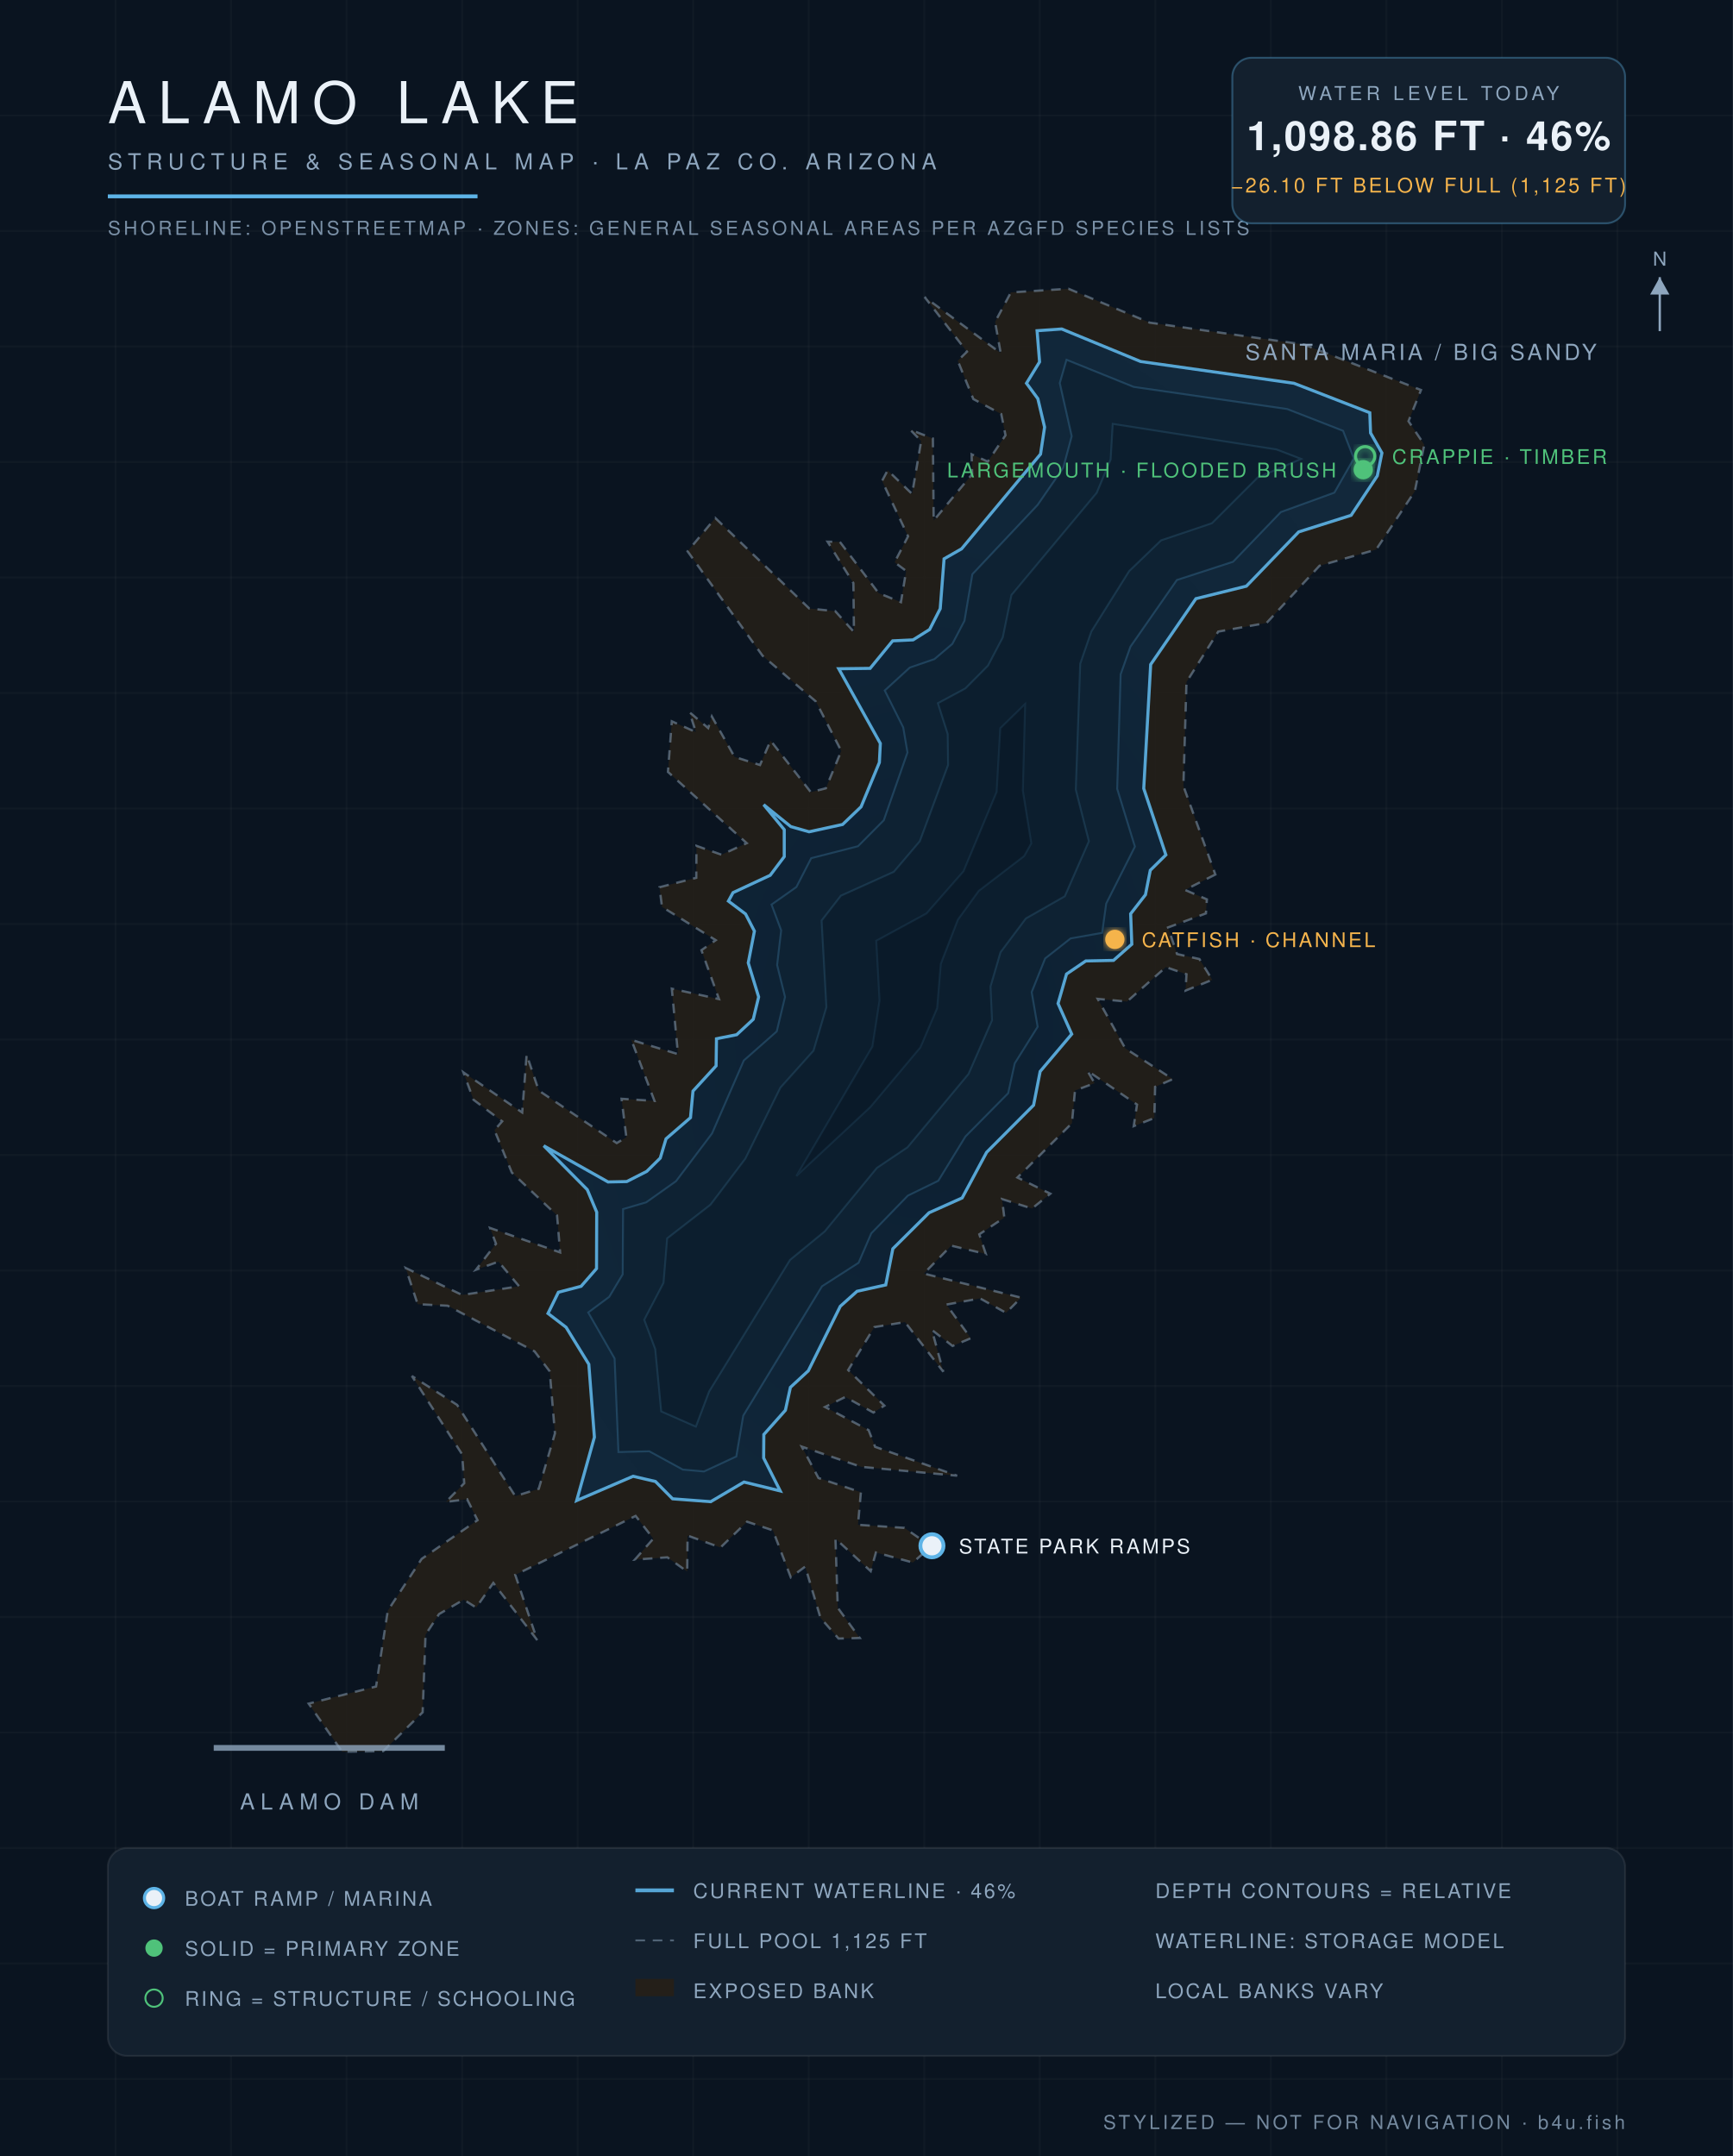
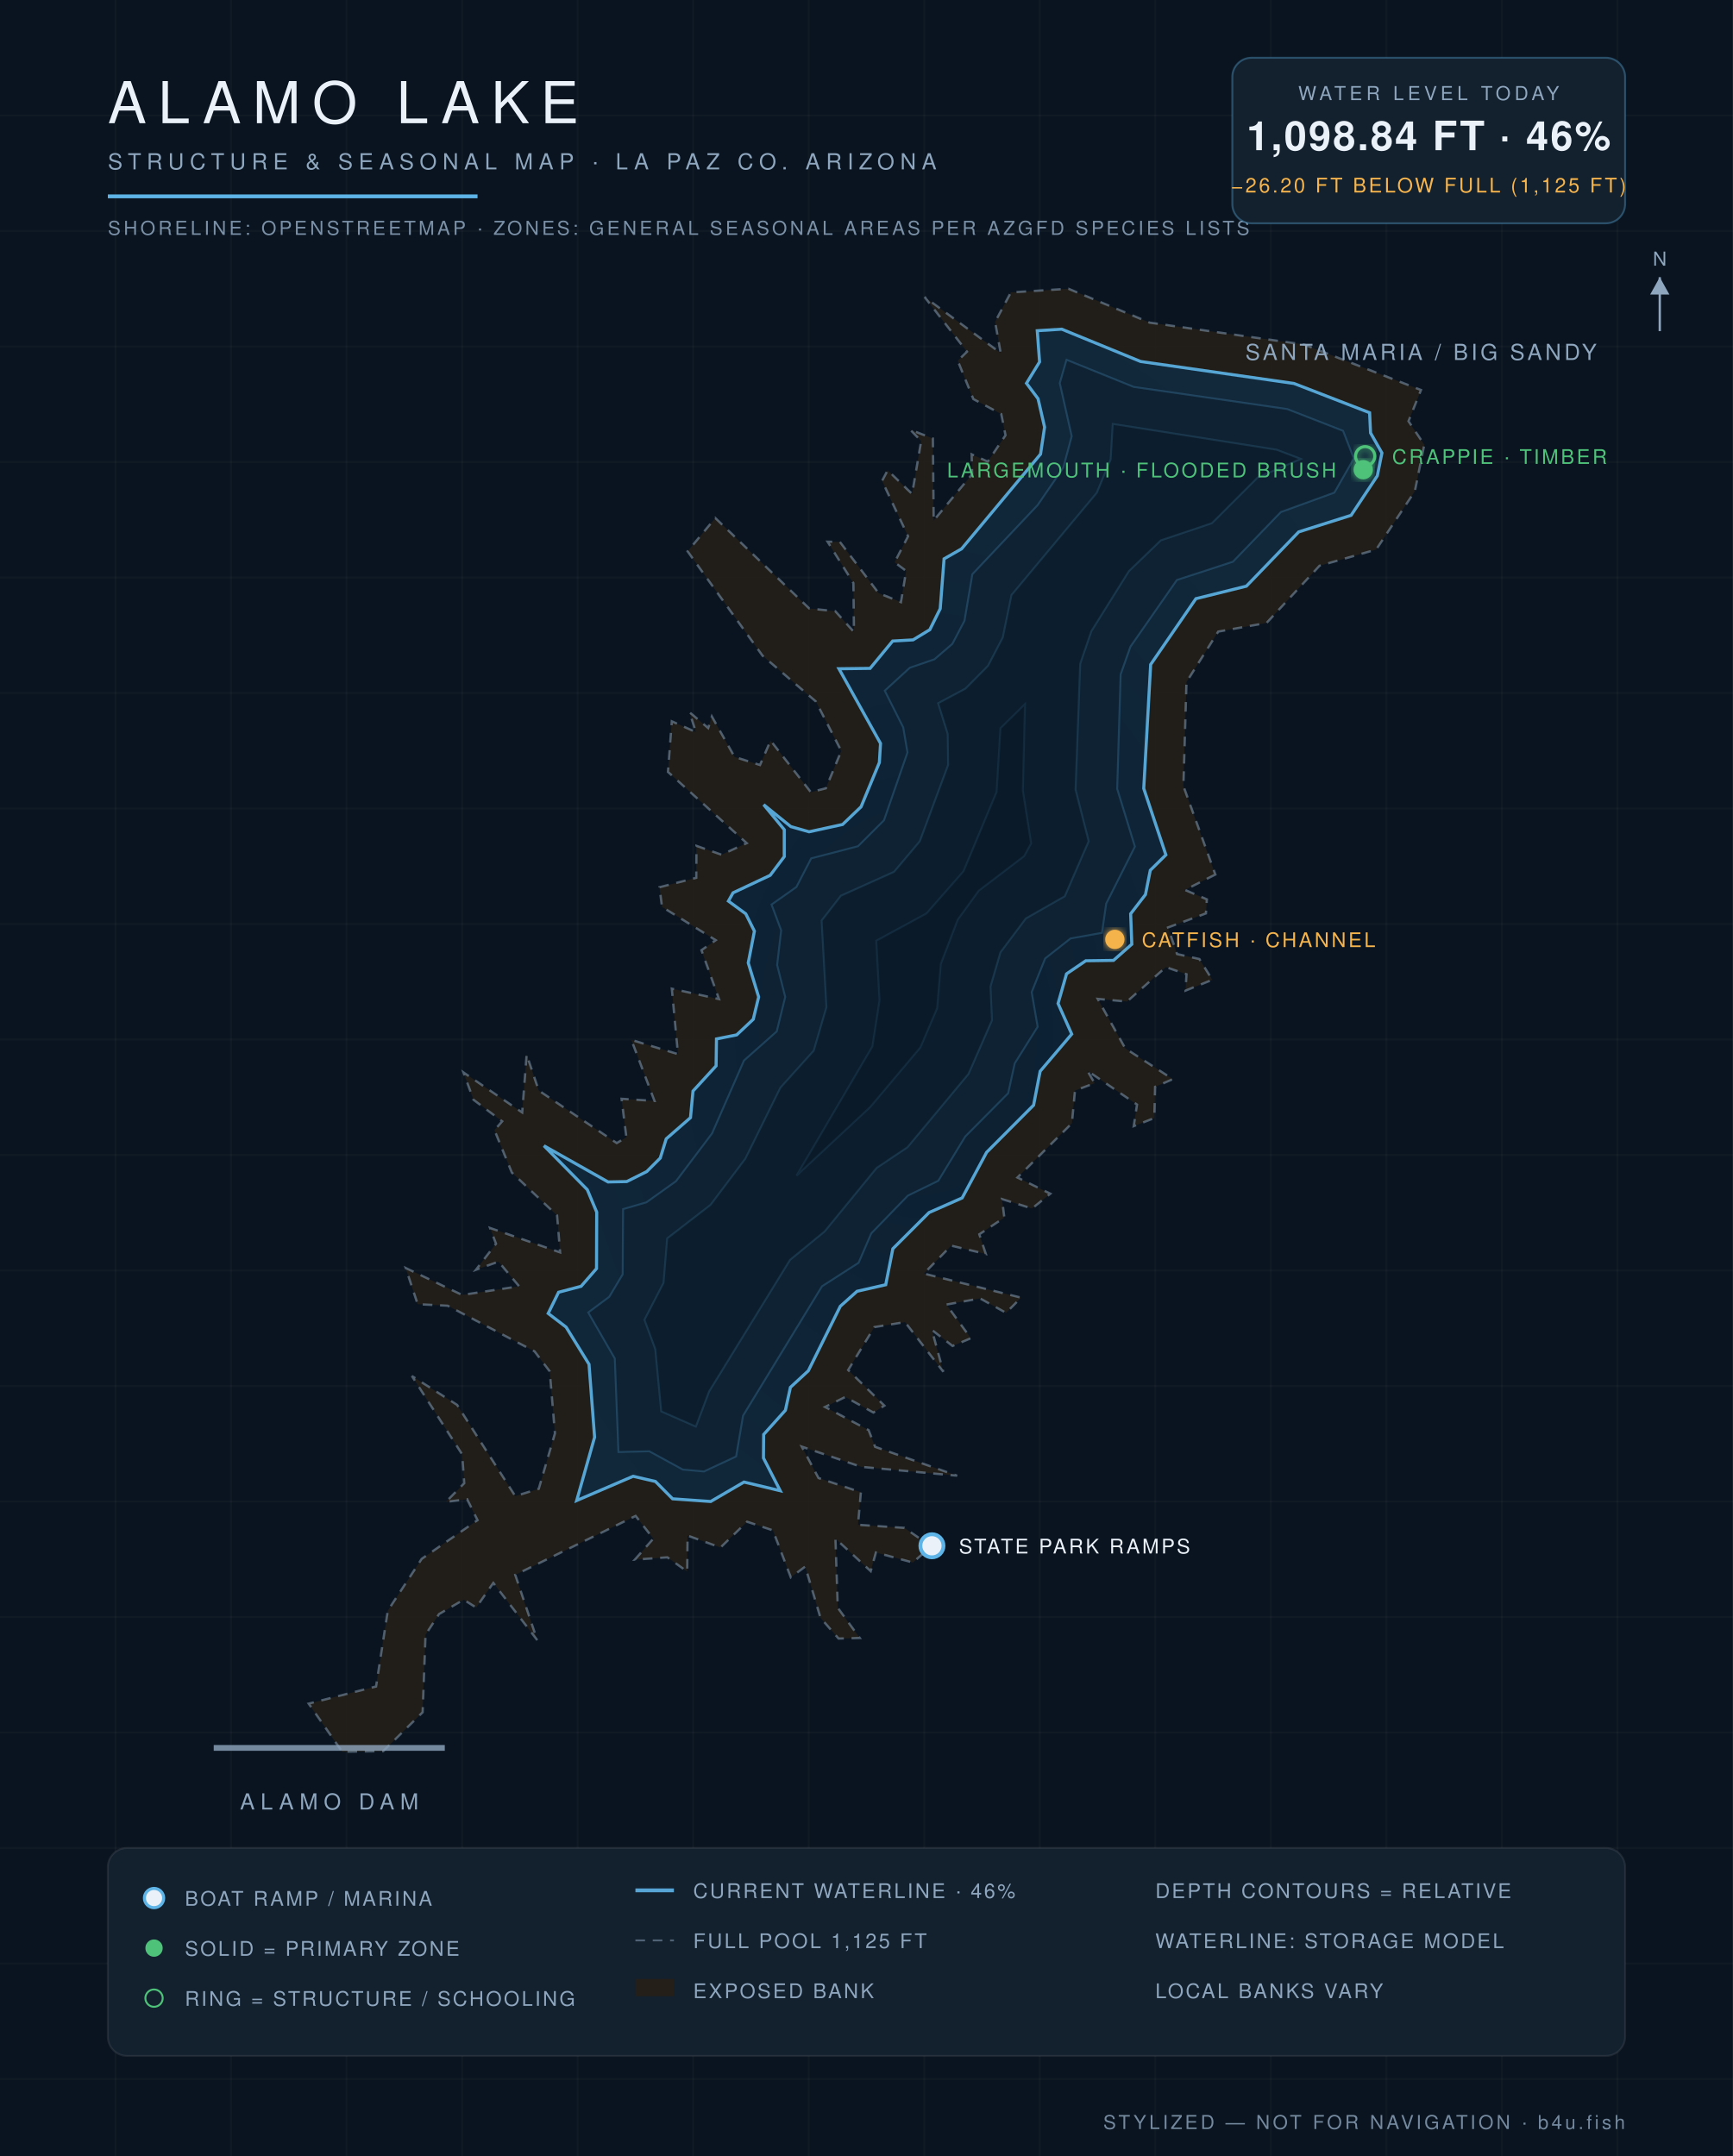
<svg xmlns="http://www.w3.org/2000/svg" viewBox="0 0 900 1120" font-family="Helvetica,Arial,sans-serif">
  <defs>
    <radialGradient id="wg" cx="45%" cy="60%" r="80%">
      <stop offset="0%" stop-color="#0c1f31" />
      <stop offset="55%" stop-color="#102639" />
      <stop offset="100%" stop-color="#13293c" />
    </radialGradient>
    <filter id="glow">
      <feGaussianBlur stdDeviation="2.2" result="b" />
      <feMerge>
        <feMergeNode in="b" />
        <feMergeNode in="SourceGraphic" />
      </feMerge>
    </filter>
  </defs>
  <rect width="900" height="1120" fill="#0a1420" />
  <g stroke="#ffffff" stroke-opacity="0.025">
    <line x1="60" y1="0" x2="60" y2="1120" />
    <line x1="120" y1="0" x2="120" y2="1120" />
    <line x1="180" y1="0" x2="180" y2="1120" />
    <line x1="240" y1="0" x2="240" y2="1120" />
    <line x1="300" y1="0" x2="300" y2="1120" />
    <line x1="360" y1="0" x2="360" y2="1120" />
    <line x1="420" y1="0" x2="420" y2="1120" />
    <line x1="480" y1="0" x2="480" y2="1120" />
    <line x1="540" y1="0" x2="540" y2="1120" />
    <line x1="600" y1="0" x2="600" y2="1120" />
    <line x1="660" y1="0" x2="660" y2="1120" />
    <line x1="720" y1="0" x2="720" y2="1120" />
    <line x1="780" y1="0" x2="780" y2="1120" />
    <line x1="840" y1="0" x2="840" y2="1120" />
    <line x1="0" y1="60" x2="900" y2="60" />
    <line x1="0" y1="120" x2="900" y2="120" />
    <line x1="0" y1="180" x2="900" y2="180" />
    <line x1="0" y1="240" x2="900" y2="240" />
    <line x1="0" y1="300" x2="900" y2="300" />
    <line x1="0" y1="360" x2="900" y2="360" />
    <line x1="0" y1="420" x2="900" y2="420" />
    <line x1="0" y1="480" x2="900" y2="480" />
    <line x1="0" y1="540" x2="900" y2="540" />
    <line x1="0" y1="600" x2="900" y2="600" />
    <line x1="0" y1="660" x2="900" y2="660" />
    <line x1="0" y1="720" x2="900" y2="720" />
    <line x1="0" y1="780" x2="900" y2="780" />
    <line x1="0" y1="840" x2="900" y2="840" />
    <line x1="0" y1="900" x2="900" y2="900" />
    <line x1="0" y1="960" x2="900" y2="960" />
    <line x1="0" y1="1020" x2="900" y2="1020" />
    <line x1="0" y1="1080" x2="900" y2="1080" />
  </g>
  <path d="M 631.2,454.3 L 615.4,462.3 L 626.8,467.2 L 626.3,474.5 L 606.6,481.8 L 611.3,495.6 L 622.9,498.2 L 629.6,509.0 L 615.7,514.6 L 616.2,506.1 L 605.5,502.4 L 585.3,520.3 L 570.1,518.9 L 584.4,544.6 L 609.1,560.6 L 599.9,564.6 L 599.5,580.8 L 588.8,585.0 L 590.5,573.8 L 564.7,556.2 L 568.5,562.7 L 558.3,566.5 L 556.7,583.5 L 528.4,611.7 L 545.5,620.1 L 536.0,627.8 L 520.4,622.9 L 521.6,632.5 L 508.6,641.2 L 512.0,651.4 L 494.0,647.1 L 479.8,661.6 L 530.3,674.1 L 522.5,682.0 L 509.0,674.5 L 491.5,677.7 L 504.2,695.2 L 494.7,699.2 L 484.0,690.9 L 489.9,712.6 L 470.0,686.8 L 454.1,689.4 L 440.5,711.7 L 459.3,730.2 L 453.6,733.8 L 439.0,725.7 L 428.5,730.9 L 451.1,742.9 L 454.5,751.6 L 497.1,766.6 L 447.3,762.0 L 416.4,751.5 L 425.1,767.8 L 447.1,775.2 L 445.6,792.1 L 469.7,793.7 L 483.6,803.3 L 474.1,811.7 L 454.9,806.5 L 452.2,816.2 L 433.9,799.3 L 435.1,835.2 L 446.5,850.9 L 435.5,851.2 L 426.1,840.4 L 418.2,813.8 L 410.7,819.4 L 401.4,795.0 L 388.0,790.5 L 374.2,803.9 L 357.1,797.7 L 356.9,816.4 L 346.6,809.0 L 329.7,810.2 L 339.3,799.3 L 330.1,787.5 L 267.6,818.1 L 279.0,852.0 L 256.2,822.3 L 247.3,835.1 L 240.8,831.0 L 228.0,838.5 L 221.0,849.2 L 219.5,889.5 L 199.0,909.7 L 177.7,910.0 L 160.3,885.0 L 195.3,876.1 L 201.4,836.7 L 219.0,809.8 L 248.0,789.7 L 242.6,778.8 L 231.6,780.2 L 241.1,770.5 L 240.0,755.5 L 213.9,714.8 L 237.4,729.8 L 267.6,777.2 L 279.8,773.4 L 288.2,744.6 L 285.5,712.4 L 277.6,702.0 L 232.5,678.3 L 216.9,677.5 L 210.7,658.7 L 240.0,672.7 L 269.6,668.2 L 258.9,655.4 L 247.2,659.6 L 257.6,646.1 L 254.5,637.9 L 290.9,650.6 L 289.3,631.4 L 265.8,609.1 L 256.8,587.1 L 260.8,582.5 L 245.9,571.3 L 240.7,557.1 L 271.2,577.9 L 273.5,547.8 L 279.8,566.5 L 320.3,593.8 L 325.3,590.8 L 322.8,570.8 L 339.9,571.9 L 327.9,540.2 L 352.1,547.6 L 348.9,513.6 L 373.4,519.0 L 364.3,493.6 L 371.7,488.4 L 343.8,471.1 L 342.5,460.9 L 361.6,456.0 L 361.7,439.4 L 374.7,444.0 L 387.8,438.0 L 346.9,401.0 L 348.9,374.7 L 361.4,380.3 L 358.1,370.0 L 367.8,378.2 L 369.7,372.2 L 381.5,393.2 L 394.7,397.4 L 400.2,384.7 L 421.1,411.5 L 428.9,409.5 L 436.9,390.1 L 423.7,364.4 L 396.0,340.6 L 357.1,286.4 L 371.5,269.1 L 420.3,316.1 L 433.8,317.5 L 443.5,328.3 L 443.2,302.9 L 429.8,281.4 L 436.2,281.5 L 456.3,308.1 L 467.9,312.8 L 470.6,296.6 L 464.6,292.1 L 471.6,278.6 L 458.1,249.8 L 461.0,244.3 L 473.7,256.6 L 478.4,229.1 L 472.7,223.2 L 484.5,227.8 L 484.9,270.4 L 504.9,246.3 L 504.6,236.0 L 513.0,239.8 L 522.2,226.1 L 520.0,215.1 L 505.5,207.3 L 497.4,187.4 L 502.2,182.7 L 480.2,154.3 L 519.7,183.4 L 516.8,167.2 L 525.0,151.9 L 554.9,150.0 L 597.1,167.6 L 677.3,179.0 L 738.0,202.6 L 731.5,218.8 L 739.7,231.0 L 734.8,255.2 L 714.7,285.5 L 685.3,293.9 L 657.8,323.6 L 632.7,328.1 L 616.2,354.3 L 614.6,408.3 L 631.2,454.3 Z" fill="#241f19" fill-opacity="0.9" stroke="#8ea6be" stroke-opacity="0.5" stroke-width="1.2" stroke-dasharray="5 4" />
-   <path d="M 299.5,779.5 L 308.7,746.6 L 305.8,708.7 L 294.0,689.5 L 284.6,682.3 L 290.0,671.3 L 301.8,668.2 L 309.8,659.0 L 309.9,629.7 L 305.0,618.0 L 282.4,595.2 L 315.8,614.0 L 325.5,613.8 L 335.9,608.5 L 342.9,601.6 L 345.9,591.6 L 358.6,580.6 L 359.9,566.8 L 371.9,553.7 L 372.1,539.6 L 382.6,537.5 L 391.2,529.5 L 394.0,517.9 L 388.6,500.2 L 391.8,483.7 L 387.2,474.8 L 378.3,468.1 L 380.7,463.7 L 400.0,454.7 L 407.3,445.0 L 407.3,431.0 L 396.6,418.0 L 410.7,429.4 L 420.2,432.1 L 437.6,428.3 L 447.2,419.1 L 456.7,396.1 L 457.2,386.2 L 435.6,347.4 L 451.9,347.2 L 463.6,332.9 L 474.2,332.4 L 482.8,327.0 L 488.3,316.2 L 490.3,290.3 L 499.4,285.1 L 540.4,235.9 L 542.5,221.9 L 539.0,207.1 L 533.1,199.1 L 539.9,188.0 L 538.6,171.8 L 551.4,170.9 L 592.4,187.8 L 672.0,199.1 L 711.4,214.4 L 711.8,224.9 L 717.7,235.3 L 715.3,247.2 L 701.7,267.7 L 674.5,276.3 L 647.3,304.5 L 621.1,311.0 L 597.6,345.2 L 594.0,409.6 L 605.5,444.1 L 597.4,452.1 L 594.9,464.8 L 587.2,474.7 L 587.8,490.5 L 578.3,498.9 L 563.9,499.2 L 553.9,506.0 L 549.5,521.3 L 556.6,537.2 L 540.2,556.6 L 536.8,574.1 L 512.4,598.6 L 499.7,622.3 L 482.5,630.0 L 463.7,648.7 L 460.0,667.5 L 445.1,670.8 L 436.4,678.6 L 419.8,712.1 L 410.5,720.7 L 407.9,732.6 L 396.7,745.2 L 396.6,757.4 L 405.2,774.5 L 386.4,769.9 L 369.1,780.1 L 349.3,778.6 L 340.4,769.6 L 328.8,766.9 L 299.5,779.5 Z" fill="url(#wg)" stroke="#5eb4e7" stroke-opacity="0.9" stroke-width="1.6" />
-   <path d="M 323.6,628.1 L 335.6,624.6 L 351.1,613.6 L 369.8,588.8 L 386.3,550.9 L 403.4,535.8 L 407.7,517.9 L 403.6,501.3 L 405.7,483.3 L 400.7,469.9 L 413.6,460.8 L 421.3,445.8 L 445.6,439.6 L 459.0,426.1 L 471.3,390.9 L 469.1,377.9 L 459.5,358.7 L 472.5,346.8 L 485.3,342.4 L 494.6,334.5 L 500.9,322.5 L 505.0,298.3 L 538.9,262.3 L 552.2,243.0 L 556.6,226.6 L 550.4,199.0 L 553.9,186.9 L 588.8,201.0 L 668.5,212.5 L 697.5,223.8 L 703.1,238.2 L 693.0,255.9 L 665.2,266.0 L 640.4,291.8 L 611.2,301.3 L 587.1,335.9 L 582.0,350.3 L 580.2,409.8 L 589.4,439.8 L 574.5,469.4 L 572.4,484.6 L 556.0,487.5 L 542.8,497.9 L 535.8,515.4 L 538.9,533.4 L 527.0,552.4 L 523.6,567.9 L 501.4,590.4 L 487.3,613.4 L 471.5,621.1 L 452.5,640.7 L 445.9,656.0 L 426.9,668.2 L 386.0,735.4 L 382.4,756.6 L 365.6,764.4 L 354.6,763.4 L 337.2,753.9 L 321.2,754.3 L 319.2,705.7 L 305.5,681.8 L 316.4,673.7 L 323.4,662.0 L 323.6,628.1 Z" fill="#0e2233" stroke="#5eb4e7" stroke-opacity="0.22" stroke-width="1" />
-   <path d="M 343.4,733.2 L 340.3,700.8 L 334.6,685.6 L 344.6,666.4 L 346.5,643.3 L 369.0,625.8 L 387.1,601.9 L 405.3,565.0 L 422.5,545.8 L 429.2,523.2 L 426.7,478.2 L 436.7,465.3 L 464.2,452.9 L 477.7,437.0 L 492.4,397.4 L 492.2,381.3 L 487.1,365.3 L 501.4,357.6 L 513.1,345.8 L 520.8,331.1 L 525.3,309.1 L 569.6,256.0 L 576.8,238.7 L 577.9,220.2 L 663.0,233.5 L 675.7,238.4 L 653.1,248.1 L 629.4,271.8 L 603.0,280.7 L 586.4,296.7 L 566.8,328.0 L 561.0,344.8 L 558.7,410.2 L 565.5,437.0 L 553.0,465.6 L 532.8,477.1 L 519.6,494.7 L 514.4,512.5 L 515.2,530.0 L 503.0,557.9 L 471.3,596.0 L 455.4,606.7 L 428.3,639.7 L 410.3,654.5 L 368.3,722.8 L 361.4,741.1 L 343.4,733.2 Z" fill="#0c1e2e" stroke="#5eb4e7" stroke-opacity="0.15" stroke-width="1" />
-   <path d="M 413.6,610.9 L 453.1,543.6 L 456.8,519.7 L 455.1,488.7 L 481.2,474.5 L 500.4,452.6 L 517.6,411.4 L 519.5,378.3 L 532.4,365.7 L 531.2,410.7 L 535.6,438.1 L 531.9,444.7 L 508.3,462.8 L 497.5,477.7 L 488.6,500.7 L 486.7,523.7 L 478.0,544.1 L 452.0,575.1 L 413.6,610.9 Z" fill="#0a1a29" stroke="#5eb4e7" stroke-opacity="0.1" stroke-width="1" />
+   <path d="M 299.5,779.5 L 308.8,746.6 L 305.9,708.7 L 294.0,689.4 L 284.7,682.3 L 290.1,671.3 L 301.8,668.2 L 309.8,659.0 L 309.9,629.7 L 305.0,618.0 L 282.5,595.2 L 315.8,614.0 L 325.5,613.8 L 335.9,608.6 L 342.9,601.6 L 346.0,591.6 L 358.6,580.6 L 359.9,566.8 L 371.9,553.7 L 372.1,539.7 L 382.6,537.6 L 391.2,529.5 L 394.0,517.9 L 388.6,500.2 L 391.8,483.7 L 387.3,474.7 L 378.3,468.1 L 380.7,463.8 L 400.0,454.7 L 407.3,445.0 L 407.3,431.0 L 396.6,418.0 L 410.7,429.4 L 420.2,432.1 L 437.6,428.3 L 447.2,419.1 L 456.7,396.1 L 457.3,386.2 L 435.7,347.4 L 451.9,347.2 L 463.6,333.0 L 474.2,332.4 L 482.9,327.1 L 488.3,316.2 L 490.3,290.3 L 499.4,285.1 L 540.4,235.9 L 542.5,221.9 L 539.1,207.1 L 533.1,199.1 L 539.9,188.0 L 538.7,171.8 L 551.4,171.0 L 592.4,187.8 L 672.0,199.2 L 711.3,214.4 L 711.8,224.9 L 717.7,235.3 L 715.3,247.2 L 701.7,267.7 L 674.5,276.3 L 647.3,304.5 L 621.1,311.0 L 597.6,345.2 L 594.0,409.6 L 605.5,444.1 L 597.4,452.1 L 594.9,464.7 L 587.2,474.7 L 587.8,490.5 L 578.3,498.9 L 563.9,499.1 L 553.9,505.9 L 549.5,521.3 L 556.6,537.2 L 540.2,556.5 L 536.8,574.1 L 512.4,598.6 L 499.7,622.3 L 482.5,629.9 L 463.7,648.7 L 460.0,667.4 L 445.1,670.8 L 436.4,678.6 L 419.8,712.1 L 410.5,720.7 L 407.9,732.6 L 396.6,745.2 L 396.5,757.4 L 405.2,774.4 L 386.4,769.9 L 369.1,780.0 L 349.3,778.6 L 340.4,769.6 L 328.8,766.9 L 299.5,779.5 Z" fill="url(#wg)" stroke="#5eb4e7" stroke-opacity="0.9" stroke-width="1.6" />
+   <path d="M 323.6,628.1 L 335.7,624.6 L 351.1,613.6 L 369.8,588.8 L 386.4,550.9 L 403.4,535.8 L 407.8,517.9 L 403.6,501.3 L 405.7,483.3 L 400.7,469.9 L 413.6,460.8 L 421.3,445.9 L 445.6,439.6 L 459.1,426.1 L 471.3,390.9 L 469.1,377.9 L 459.5,358.8 L 472.5,346.9 L 485.3,342.5 L 494.6,334.5 L 500.9,322.5 L 505.0,298.3 L 538.9,262.4 L 552.2,243.0 L 556.6,226.6 L 550.4,199.0 L 553.9,186.9 L 588.8,201.0 L 668.5,212.5 L 697.5,223.8 L 703.1,238.2 L 693.0,255.9 L 665.2,266.0 L 640.3,291.8 L 611.2,301.3 L 587.1,335.9 L 582.0,350.3 L 580.2,409.8 L 589.4,439.8 L 574.5,469.4 L 572.3,484.6 L 556.0,487.5 L 542.8,497.9 L 535.8,515.4 L 538.9,533.4 L 527.0,552.4 L 523.6,567.9 L 501.3,590.4 L 487.3,613.4 L 471.5,621.1 L 452.5,640.7 L 445.9,656.0 L 426.9,668.2 L 385.9,735.4 L 382.3,756.6 L 365.6,764.4 L 354.6,763.4 L 337.2,753.9 L 321.2,754.3 L 319.3,705.7 L 305.5,681.8 L 316.4,673.7 L 323.4,662.0 L 323.6,628.1 Z" fill="#0e2233" stroke="#5eb4e7" stroke-opacity="0.22" stroke-width="1" />
+   <path d="M 343.4,733.2 L 340.3,700.8 L 334.7,685.6 L 344.6,666.4 L 346.5,643.3 L 369.0,625.9 L 387.1,601.9 L 405.3,565.0 L 422.6,545.8 L 429.2,523.2 L 426.7,478.2 L 436.7,465.3 L 464.3,452.9 L 477.7,437.0 L 492.4,397.4 L 492.2,381.3 L 487.2,365.3 L 501.4,357.7 L 513.1,345.9 L 520.8,331.1 L 525.3,309.1 L 569.6,256.0 L 576.8,238.7 L 577.9,220.2 L 663.0,233.6 L 675.6,238.4 L 653.1,248.1 L 629.4,271.8 L 602.9,280.7 L 586.3,296.7 L 566.8,327.9 L 561.0,344.8 L 558.6,410.2 L 565.4,437.0 L 553.0,465.6 L 532.8,477.1 L 519.6,494.7 L 514.4,512.5 L 515.2,530.0 L 503.0,557.9 L 471.3,596.0 L 455.3,606.7 L 428.3,639.7 L 410.3,654.5 L 368.3,722.8 L 361.4,741.1 L 343.4,733.2 Z" fill="#0c1e2e" stroke="#5eb4e7" stroke-opacity="0.15" stroke-width="1" />
+   <path d="M 413.7,610.7 L 453.1,543.6 L 456.8,519.7 L 455.1,488.7 L 481.2,474.5 L 500.4,452.6 L 517.6,411.4 L 519.6,378.3 L 532.3,365.8 L 531.2,410.7 L 535.5,438.1 L 531.9,444.7 L 508.3,462.7 L 497.4,477.7 L 488.6,500.7 L 486.7,523.7 L 478.0,544.1 L 452.0,575.0 L 413.7,610.7 Z" fill="#0a1a29" stroke="#5eb4e7" stroke-opacity="0.1" stroke-width="1" />
  <text x="738" y="187" fill="#8ea6be" font-size="11.5" letter-spacing="1.6" text-anchor="middle">SANTA MARIA / BIG SANDY</text>
  <line x1="111" y1="908" x2="231" y2="908" stroke="#8ea6be" stroke-width="3" stroke-opacity="0.8" />
  <text x="171" y="940" fill="#8ea6be" font-size="11.5" letter-spacing="3" text-anchor="middle">ALAMO DAM</text>
  <circle cx="484" cy="803" r="6" fill="#eaf1f8" stroke="#5eb4e7" stroke-width="2" />
  <text x="498" y="807" fill="#eaf1f8" font-size="10.5" letter-spacing="1.2" text-anchor="start">STATE PARK RAMPS</text>
  <circle cx="708" cy="244" r="5" fill="#4fc27a" filter="url(#glow)" />
  <text x="694" y="248" fill="#4fc27a" font-size="10.5" letter-spacing="1.2" text-anchor="end">LARGEMOUTH · FLOODED BRUSH</text>
  <circle cx="709" cy="237" r="5" fill="none" stroke="#4fc27a" stroke-width="1.6" filter="url(#glow)" />
  <text x="723" y="241" fill="#4fc27a" font-size="10.5" letter-spacing="1.2" text-anchor="start">CRAPPIE · TIMBER</text>
  <circle cx="579" cy="488" r="5" fill="#f5b44c" filter="url(#glow)" />
  <text x="593" y="492" fill="#f5b44c" font-size="10.5" letter-spacing="1.2" text-anchor="start">CATFISH · CHANNEL</text>
  <text x="56" y="64" fill="#eaf1f8" font-size="30" letter-spacing="6" font-weight="300">ALAMO LAKE</text>
  <text x="56" y="88" fill="#8ea6be" font-size="11.5" letter-spacing="3">STRUCTURE &amp; SEASONAL MAP · LA PAZ CO. ARIZONA</text>
  <line x1="56" y1="102" x2="248" y2="102" stroke="#5eb4e7" stroke-width="2" />
  <text x="56" y="122" fill="#8ea6be" font-size="10" letter-spacing="1.5" opacity="0.85">SHORELINE: OPENSTREETMAP · ZONES: GENERAL SEASONAL AREAS PER AZGFD SPECIES LISTS</text>
  <g>
    <rect x="640" y="30" width="204" height="86" rx="10" fill="#13202e" stroke="#5eb4e7" stroke-opacity="0.35" />
    <text x="742" y="52" fill="#8ea6be" font-size="10" letter-spacing="2" text-anchor="middle">WATER LEVEL TODAY</text>
-     <text x="742" y="78" fill="#eaf1f8" font-size="21" letter-spacing="1" text-anchor="middle" font-weight="600">1,098.86 FT · 46%</text>
-     <text x="742" y="100" fill="#f5b44c" font-size="10.5" letter-spacing="1.2" text-anchor="middle">−26.10 FT BELOW FULL (1,125 FT)</text>
+     <text x="742" y="78" fill="#eaf1f8" font-size="21" letter-spacing="1" text-anchor="middle" font-weight="600">1,098.84 FT · 46%</text>
+     <text x="742" y="100" fill="#f5b44c" font-size="10.5" letter-spacing="1.2" text-anchor="middle">−26.20 FT BELOW FULL (1,125 FT)</text>
  </g>
  <g font-size="10.5" letter-spacing="1.1">
    <rect x="56" y="960" width="788" height="108" rx="10" fill="#13202e" stroke="#ffffff" stroke-opacity="0.08" />
    <circle cx="80" cy="986" r="5" fill="#eaf1f8" stroke="#5eb4e7" stroke-width="1.6" />
    <text x="96" y="990" fill="#8ea6be">BOAT RAMP / MARINA</text>
    <circle cx="80" cy="1012" r="4.5" fill="#4fc27a" />
    <text x="96" y="1016" fill="#8ea6be">SOLID = PRIMARY ZONE</text>
    <circle cx="80" cy="1038" r="4.5" fill="none" stroke="#4fc27a" />
    <text x="96" y="1042" fill="#8ea6be">RING = STRUCTURE / SCHOOLING</text>
    <line x1="330" y1="982" x2="350" y2="982" stroke="#5eb4e7" stroke-opacity="0.9" stroke-width="2" />
    <text x="360" y="986" fill="#8ea6be">CURRENT WATERLINE · 46%</text>
    <line x1="330" y1="1008" x2="350" y2="1008" stroke="#8ea6be" stroke-opacity="0.5" stroke-dasharray="5 4" />
    <text x="360" y="1012" fill="#8ea6be">FULL POOL 1,125 FT</text>
    <rect x="330" y="1028" width="20" height="9" fill="#241f19" />
    <text x="360" y="1038" fill="#8ea6be">EXPOSED BANK</text>
    <text x="600" y="986" fill="#8ea6be">DEPTH CONTOURS = RELATIVE</text>
    <text x="600" y="1012" fill="#8ea6be">WATERLINE: STORAGE MODEL</text>
    <text x="600" y="1038" fill="#8ea6be">LOCAL BANKS VARY</text>
  </g>
  <text x="844" y="1106" fill="#8ea6be" font-size="10" letter-spacing="1.5" text-anchor="end" opacity="0.8">STYLIZED — NOT FOR NAVIGATION · b4u.fish</text>
  <g transform="translate(862,158)" stroke="#8ea6be" fill="#8ea6be">
    <line x1="0" y1="14" x2="0" y2="-14" stroke-width="1.2" />
    <path d="M 0,-14 l 5,9 h -10 z" stroke="none" />
    <text x="0" y="-20" font-size="10" text-anchor="middle" stroke="none">N</text>
  </g>
</svg>
